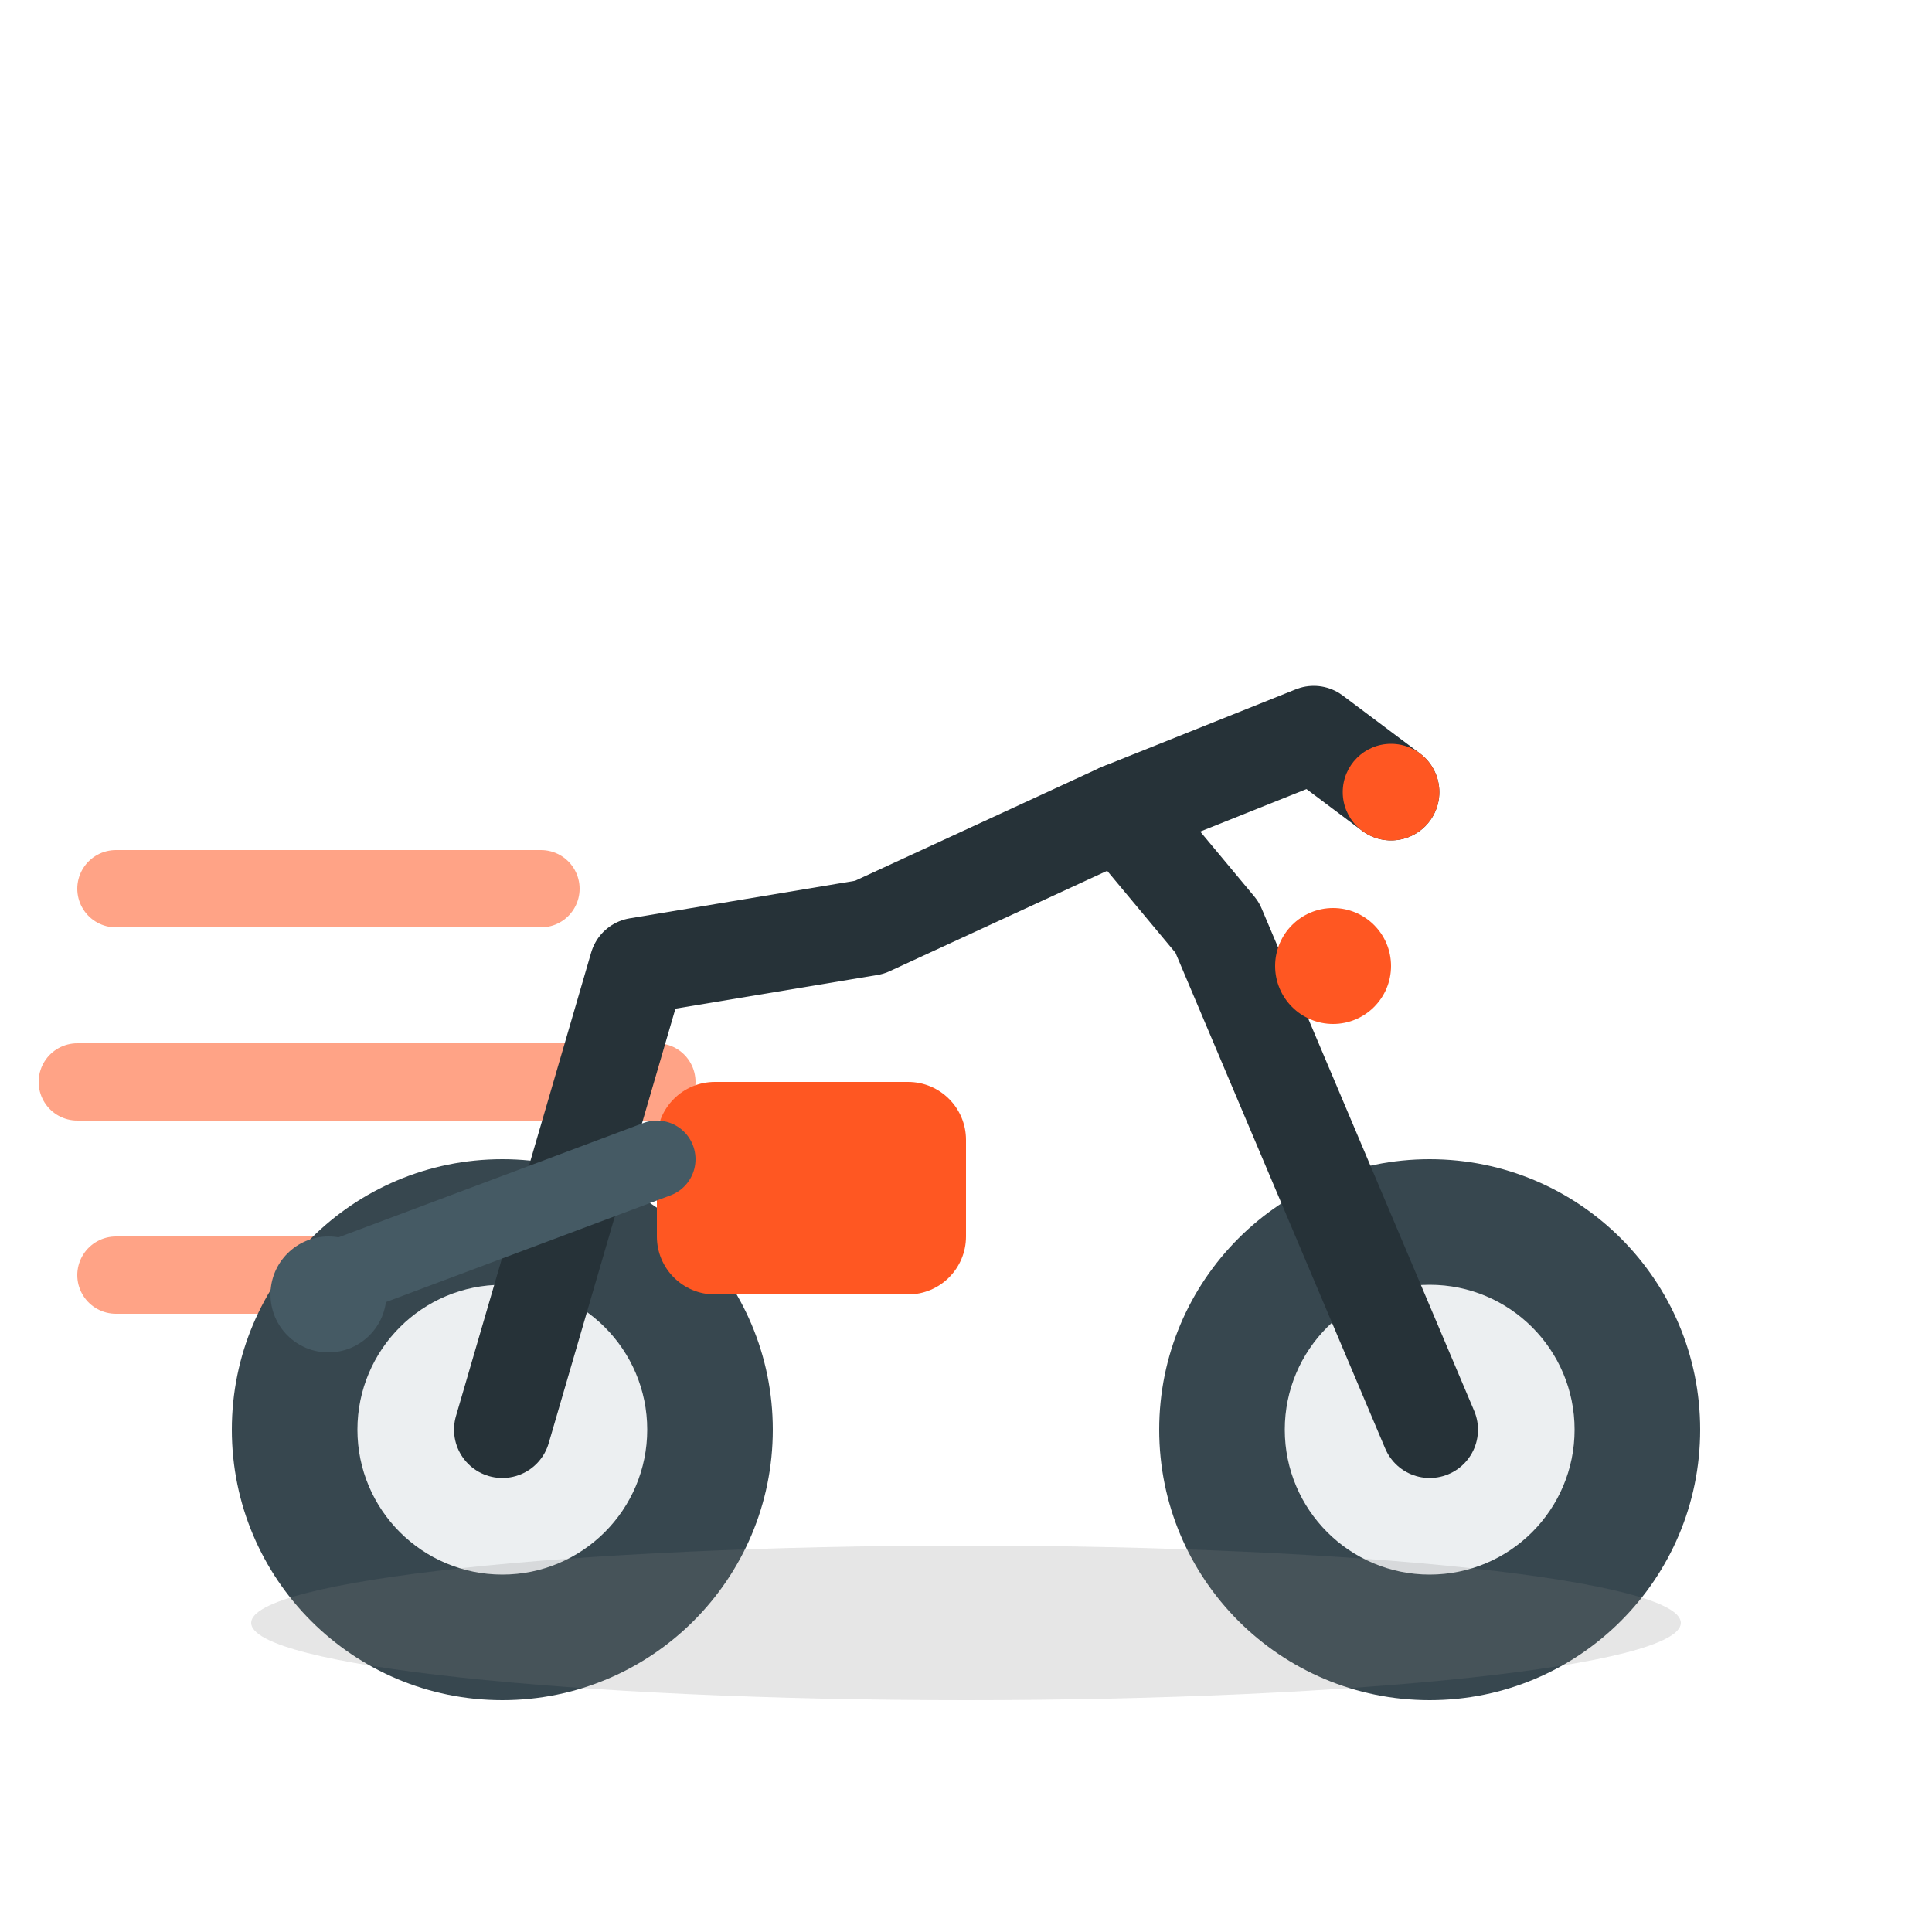
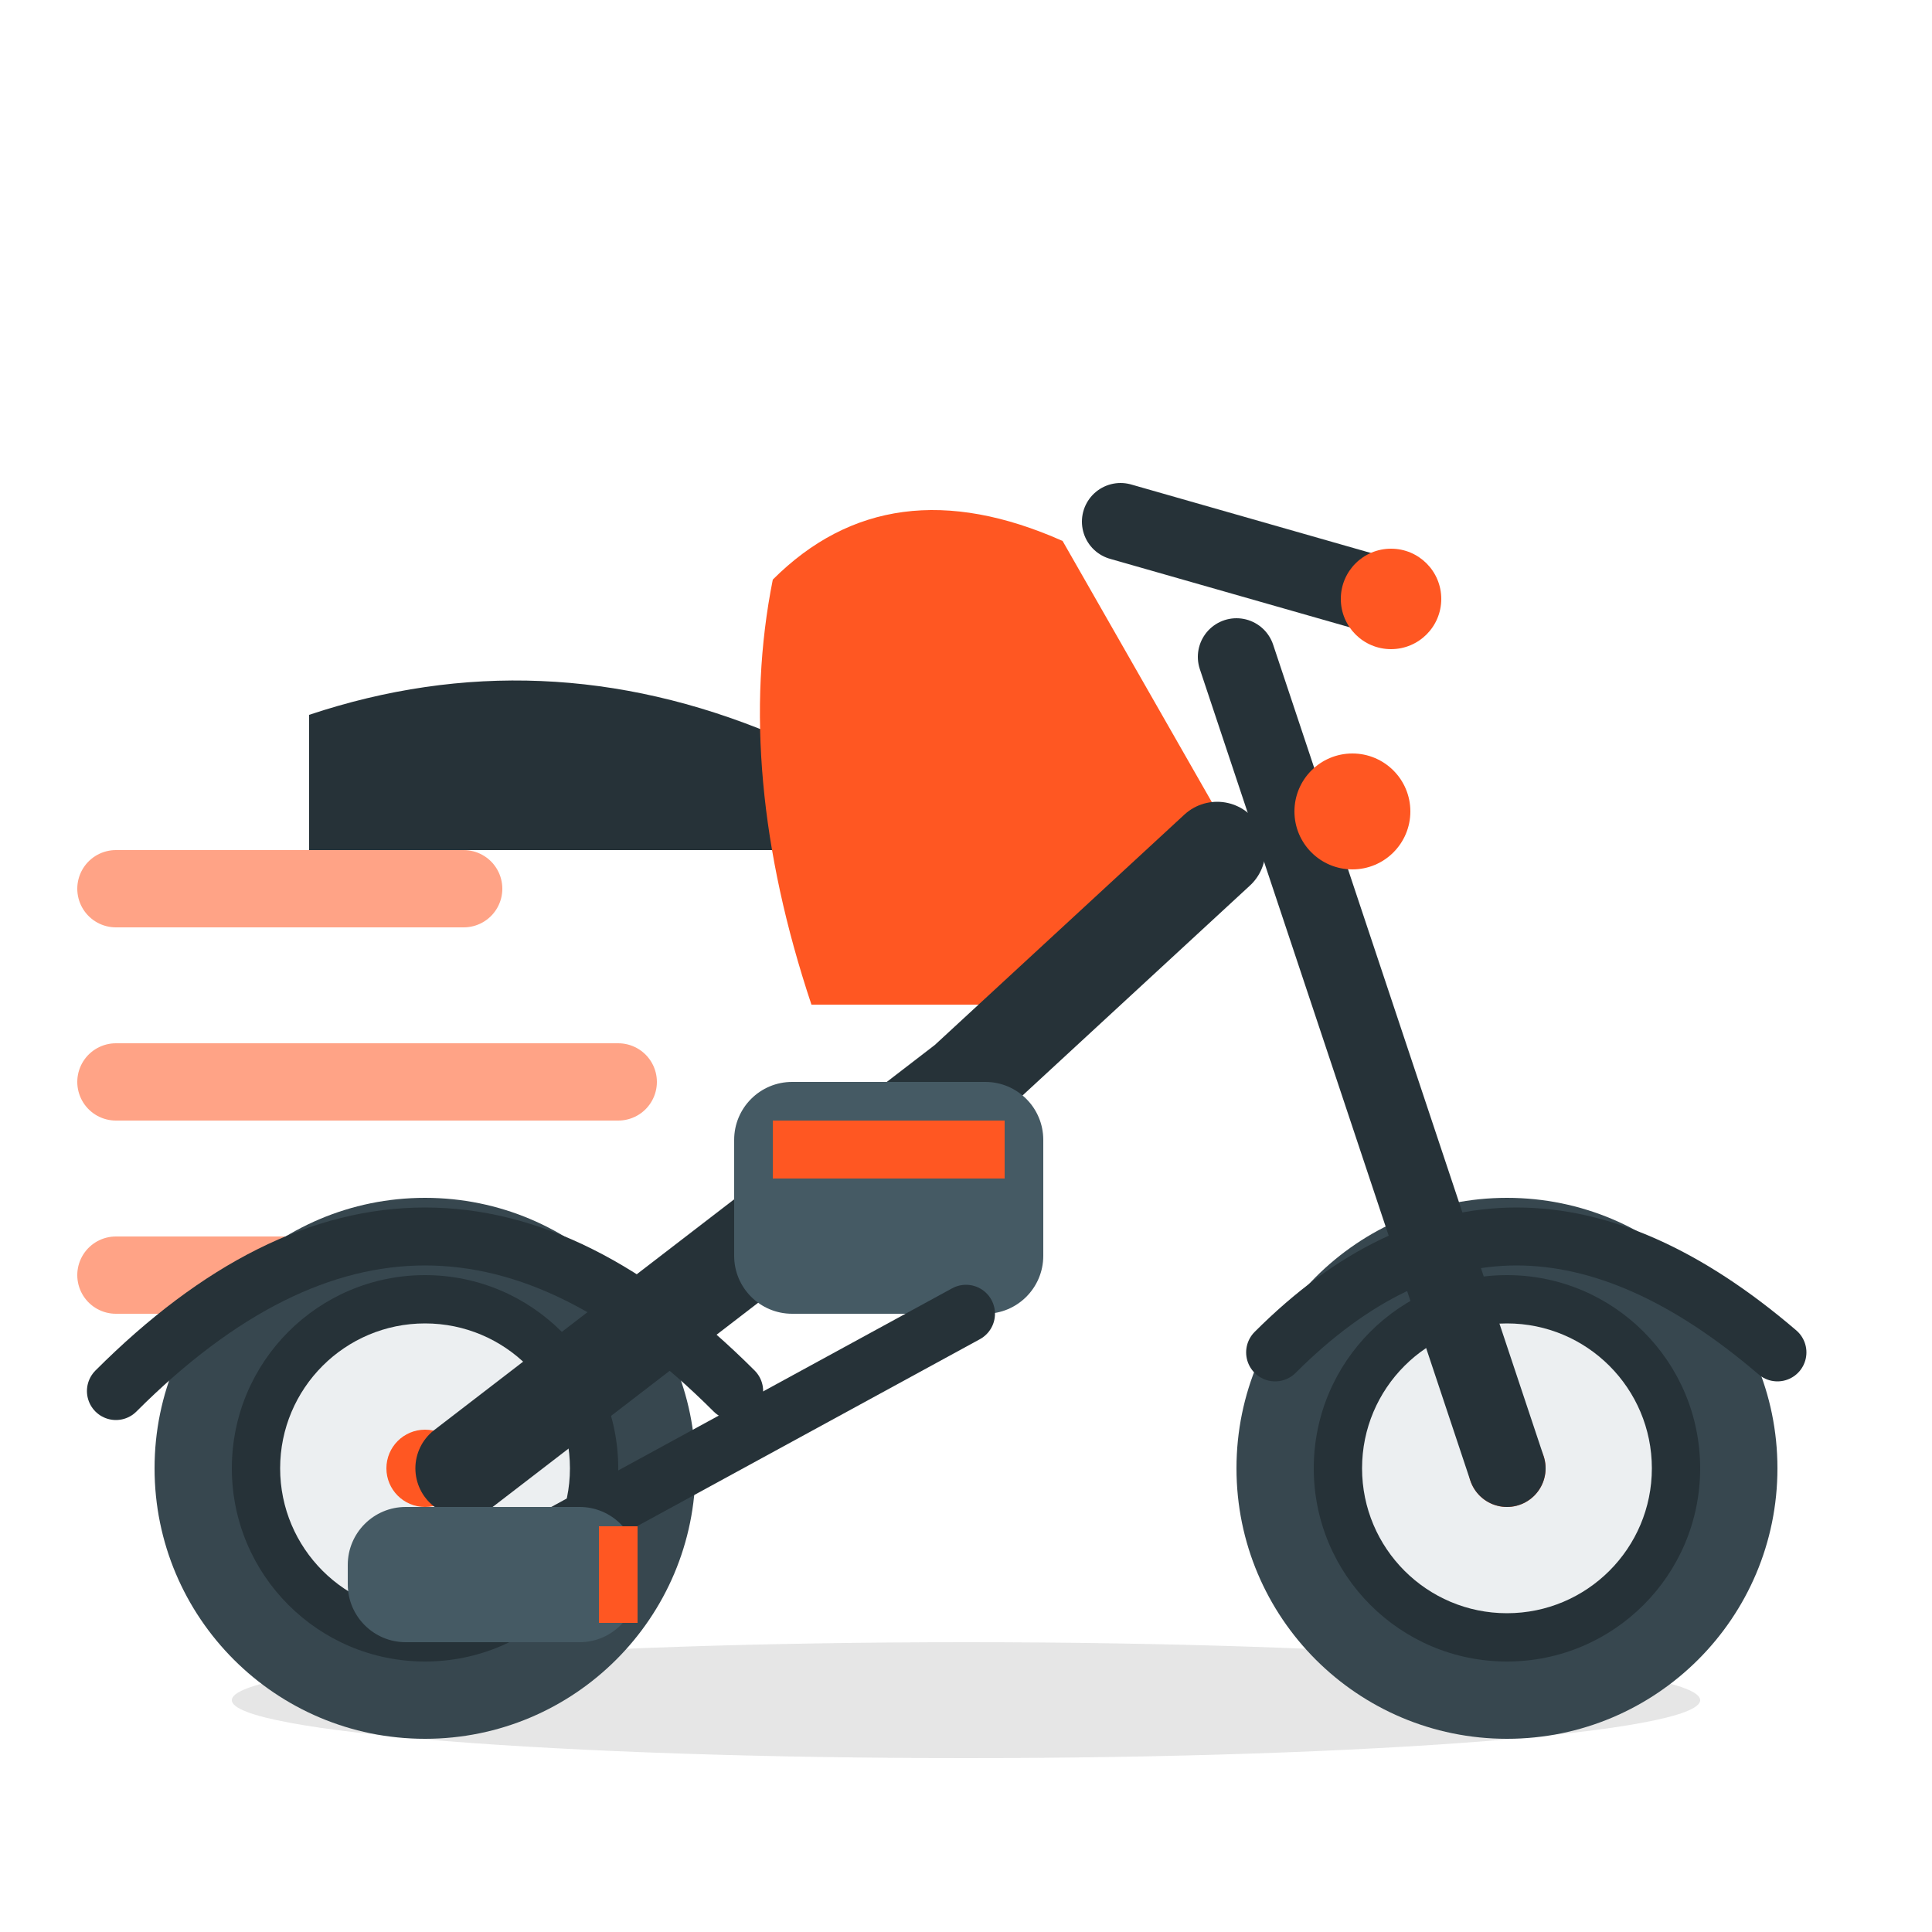
<svg xmlns="http://www.w3.org/2000/svg" viewBox="0 0 100 100">
  <g stroke-linecap="round" stroke-linejoin="round">
-     <line x1="6" y1="46" x2="28" y2="46" stroke="#FF5722" stroke-width="4" opacity="0.55" />
-     <line x1="4" y1="56" x2="34" y2="56" stroke="#FF5722" stroke-width="4" opacity="0.55" />
-     <line x1="6" y1="66" x2="28" y2="66" stroke="#FF5722" stroke-width="4" opacity="0.55" />
-     <circle cx="26" cy="74" r="14" fill="#37474F" />
-     <circle cx="74" cy="74" r="14" fill="#37474F" />
-     <circle cx="26" cy="74" r="7.5" fill="#ECEFF1" />
-     <circle cx="74" cy="74" r="7.5" fill="#ECEFF1" />
-     <circle cx="26" cy="74" r="2" fill="#FF5722" />
-     <circle cx="74" cy="74" r="2" fill="#FF5722" />
-     <path d="M26 74 L33 50 L45 48 L58 42 L63 48 L74 74" fill="none" stroke="#263238" stroke-width="5" />
-     <path d="M58 42 L68 38 L72 41" fill="none" stroke="#263238" stroke-width="5" />
-     <circle cx="72" cy="41" r="2.5" fill="#FF5722" />
-     <circle cx="69" cy="50" r="3" fill="#FF5722" />
-     <rect x="34" y="56" width="16" height="11" rx="3" fill="#FF5722" />
-     <path d="M34 60 L18 66" stroke="#455A64" stroke-width="4" />
-     <circle cx="17" cy="67" r="3" fill="#455A64" />
-     <ellipse cx="50" cy="84" rx="37" ry="4" fill="#808080" opacity="0.2" />
+     <line x1="6" y1="46" x2="24" y2="46" stroke="#FF5722" stroke-width="4" opacity="0.55" />
+     <line x1="6" y1="56" x2="32" y2="56" stroke="#FF5722" stroke-width="4" opacity="0.55" />
+     <line x1="6" y1="66" x2="24" y2="66" stroke="#FF5722" stroke-width="4" opacity="0.55" />
+     <ellipse cx="50" cy="88" rx="38" ry="3" fill="#808080" opacity="0.2" />
+     <circle cx="22" cy="76" r="14" fill="#37474F" />
+     <circle cx="78" cy="76" r="14" fill="#37474F" />
+     <circle cx="22" cy="76" r="10" fill="#263238" />
+     <circle cx="78" cy="76" r="10" fill="#263238" />
+     <circle cx="22" cy="76" r="7.5" fill="#ECEFF1" />
+     <circle cx="78" cy="76" r="7.5" fill="#ECEFF1" />
+     <circle cx="22" cy="76" r="2" fill="#FF5722" />
+     <circle cx="78" cy="76" r="2" fill="#FF5722" />
+     <path d="M6 72 Q22 56 38 72" fill="none" stroke="#263238" stroke-width="3" />
+     <path d="M16 44 L40 44 L40 38 Q28 33 16 37 Z" fill="#263238" />
+     <path d="M42 52 L58 52 L63 42 L55 28 Q46 24 40 30 Q38 40 42 52 Z" fill="#FF5722" />
+     <path d="M63 44 L50 56 L24 76" fill="none" stroke="#263238" stroke-width="5" />
+     <rect x="38" y="56" width="16" height="12" rx="3" fill="#455A64" />
+     <rect x="40" y="58" width="12" height="3" fill="#FF5722" />
+     <path d="M50 68 L28 80" fill="none" stroke="#263238" stroke-width="3" />
+     <rect x="18" y="78" width="15" height="7" rx="3" fill="#455A64" />
+     <rect x="31" y="79" width="2" height="5" fill="#FF5722" />
+     <path d="M64 34 L70 52 L78 76" fill="none" stroke="#263238" stroke-width="4" />
+     <path d="M58 27 L72 31" fill="none" stroke="#263238" stroke-width="4" />
+     <circle cx="72" cy="31" r="2.6" fill="#FF5722" />
+     <circle cx="70" cy="42" r="3" fill="#FF5722" />
+     <path d="M66 70 Q78 58 92 70" fill="none" stroke="#263238" stroke-width="3" />
  </g>
</svg>
